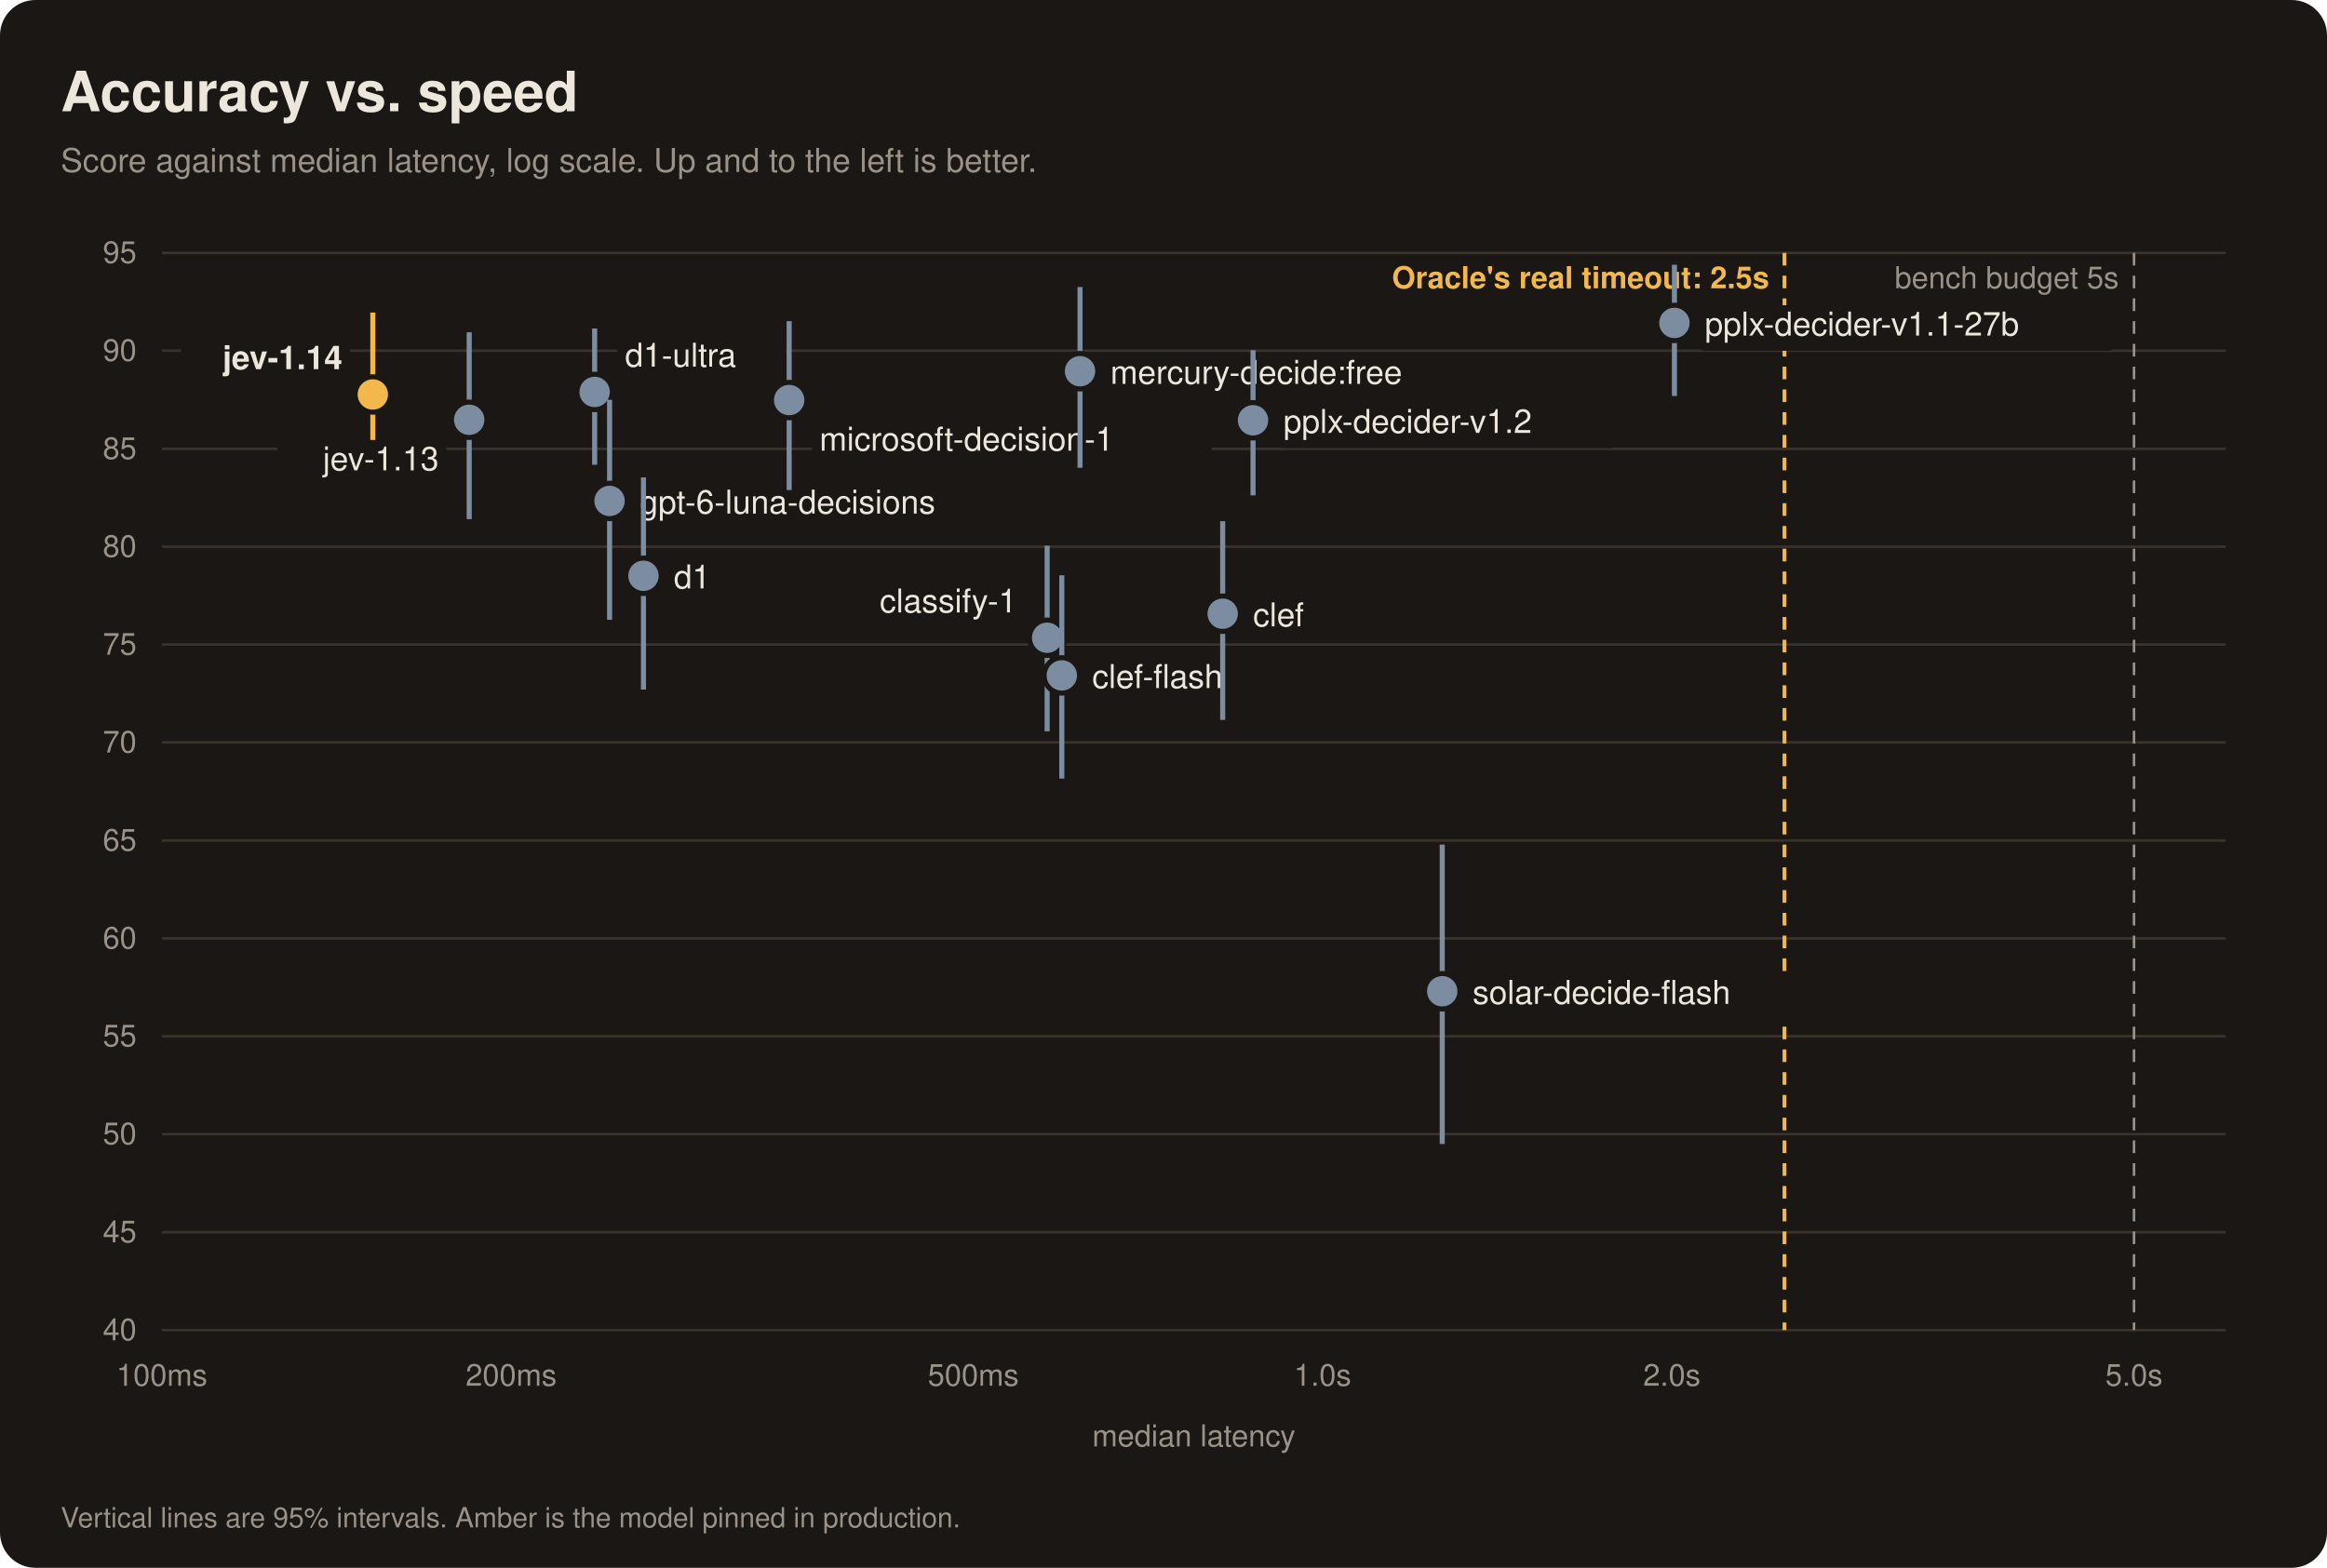
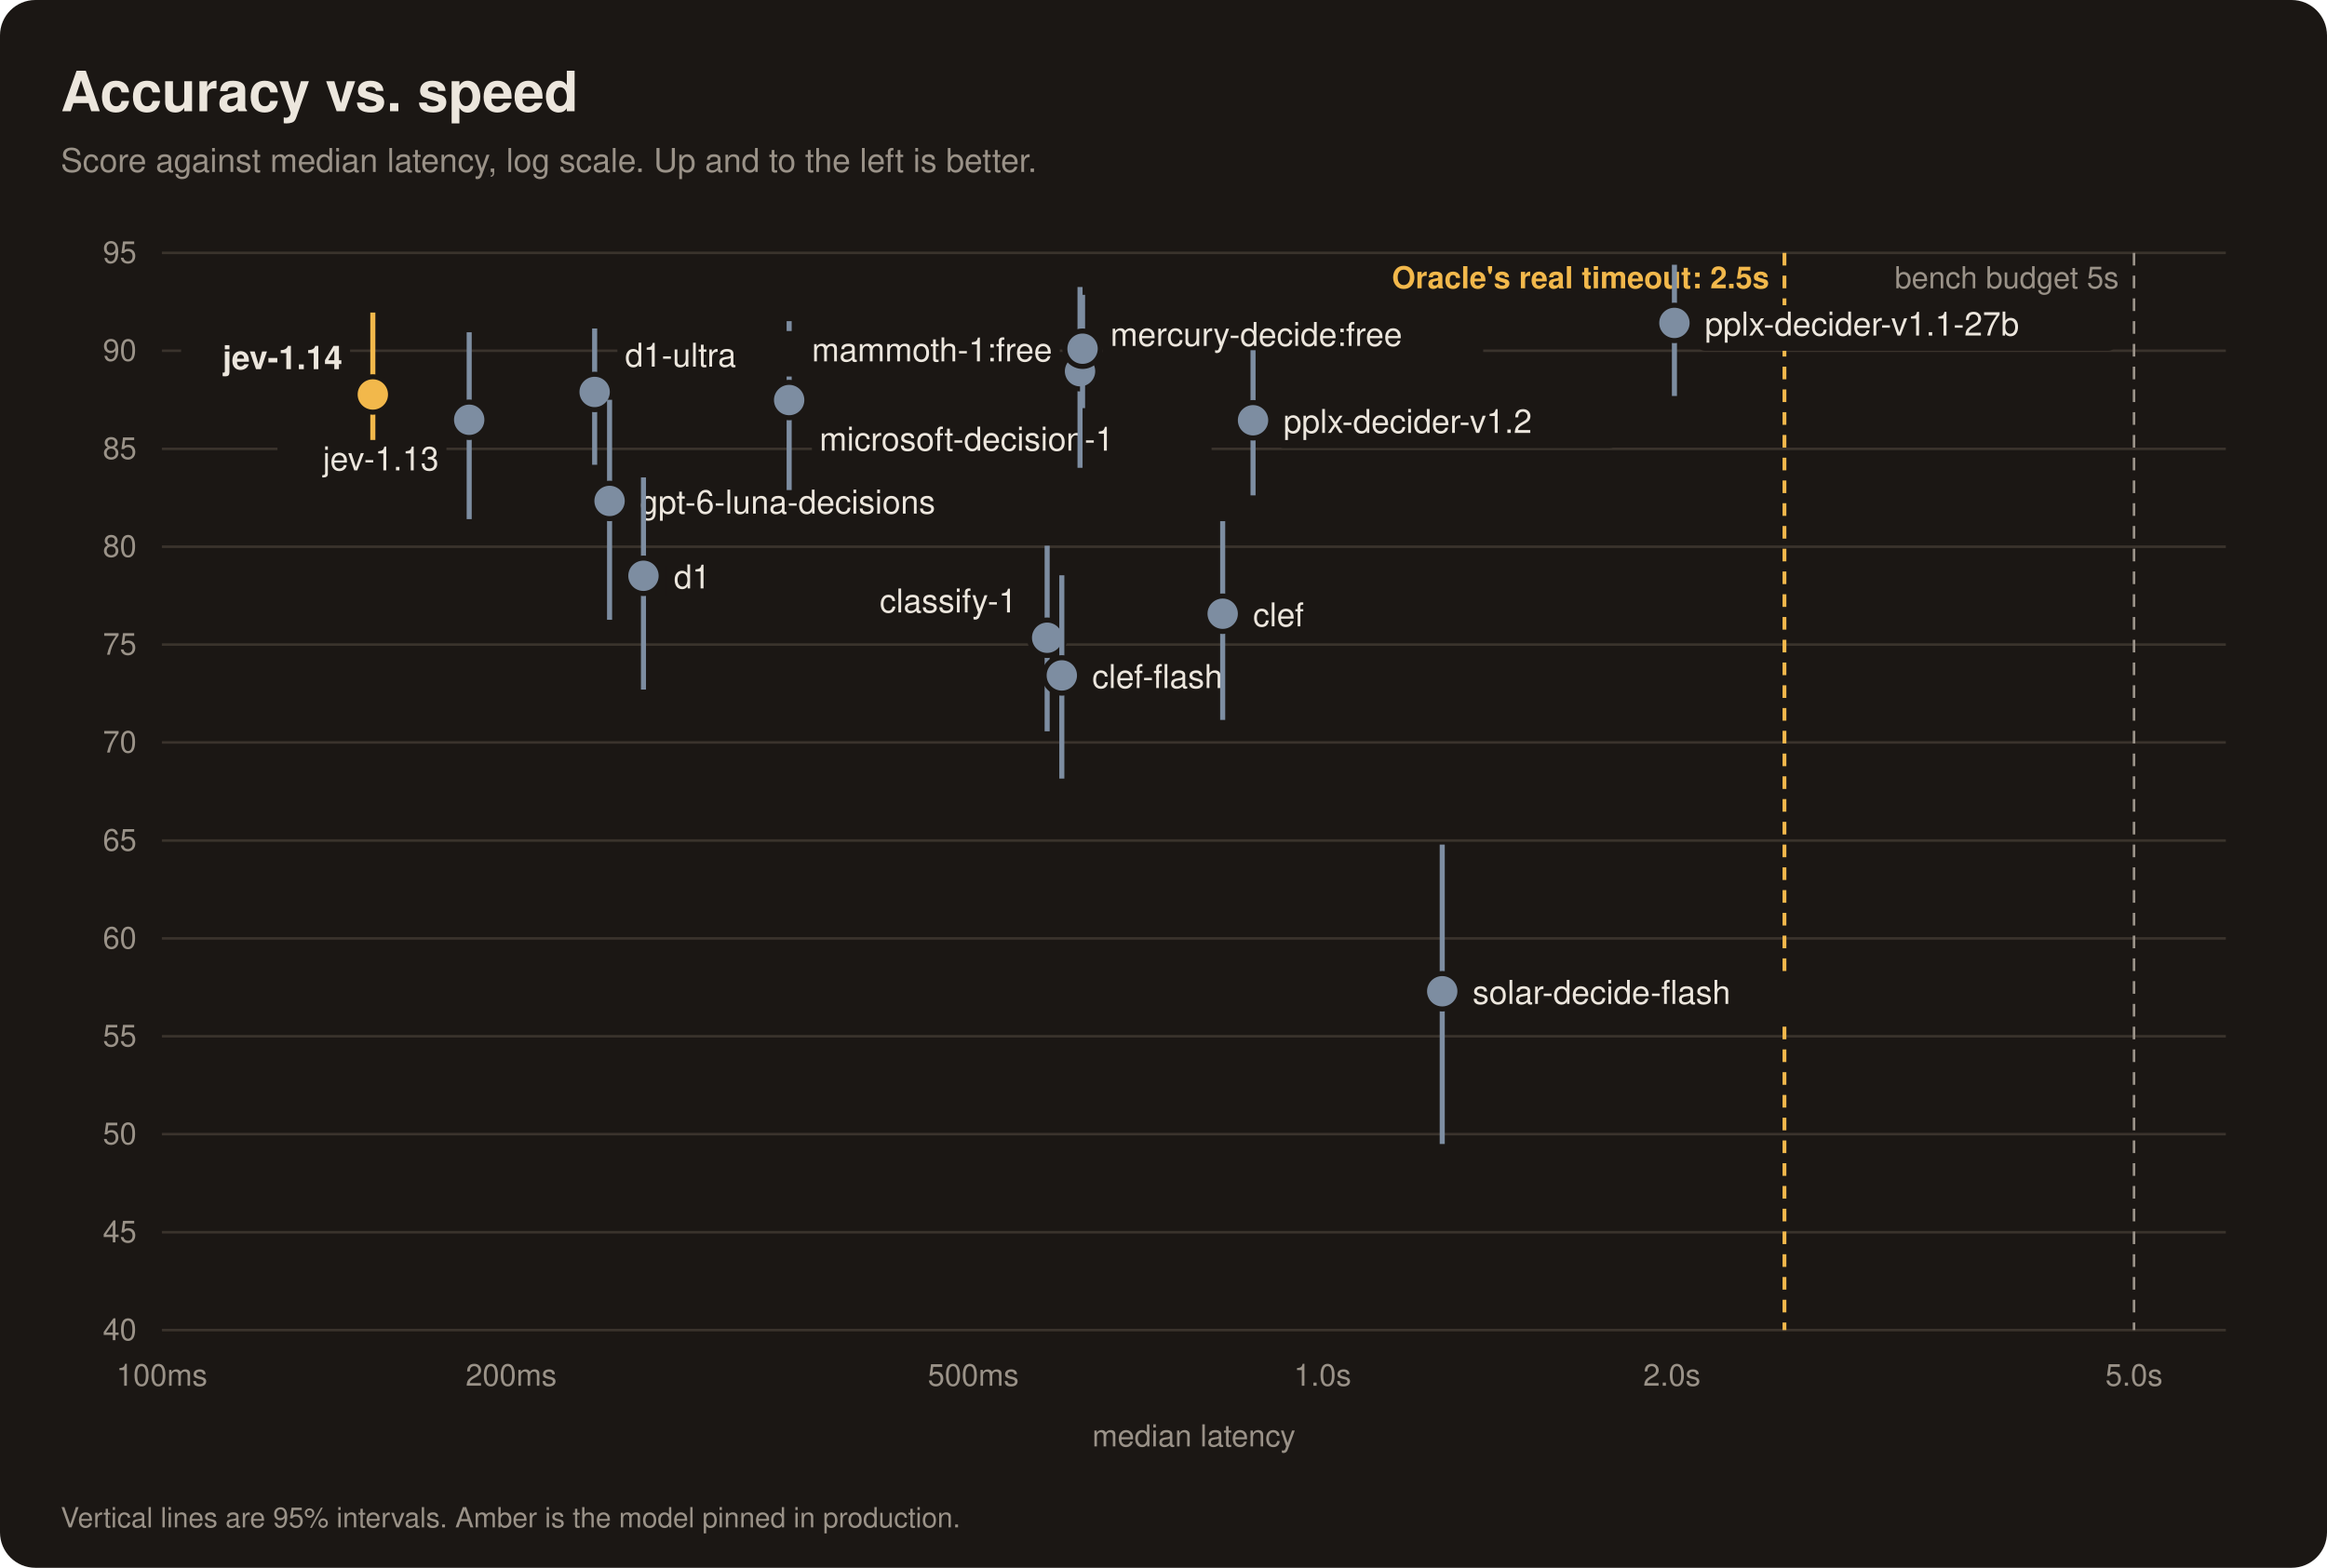
<svg xmlns="http://www.w3.org/2000/svg" viewBox="0 0 920 620" width="920" role="img" aria-label="Accuracy vs. speed" font-family="-apple-system,BlinkMacSystemFont,'Segoe UI',Helvetica,Arial,sans-serif">
  <rect width="920" height="620" rx="14" fill="#1b1714" />
  <text x="24.0" y="44.0" font-size="22" font-weight="700" fill="#ece6dd" text-anchor="start">Accuracy vs. speed</text>
  <text x="24.0" y="68.0" font-size="13" font-weight="400" fill="#9a9288" text-anchor="start">Score against median latency, log scale. Up and to the left is better.</text>
  <line x1="64.0" y1="526.0" x2="880.0" y2="526.0" stroke="#3a332c" stroke-width="1.0" />
  <text x="54.0" y="530.0" font-size="12" font-weight="400" fill="#9a9288" text-anchor="end">40</text>
  <line x1="64.0" y1="487.3" x2="880.0" y2="487.3" stroke="#3a332c" stroke-width="1.0" />
  <text x="54.0" y="491.3" font-size="12" font-weight="400" fill="#9a9288" text-anchor="end">45</text>
  <line x1="64.0" y1="448.5" x2="880.0" y2="448.5" stroke="#3a332c" stroke-width="1.0" />
  <text x="54.0" y="452.5" font-size="12" font-weight="400" fill="#9a9288" text-anchor="end">50</text>
  <line x1="64.0" y1="409.8" x2="880.0" y2="409.8" stroke="#3a332c" stroke-width="1.0" />
  <text x="54.0" y="413.8" font-size="12" font-weight="400" fill="#9a9288" text-anchor="end">55</text>
  <line x1="64.0" y1="371.1" x2="880.0" y2="371.1" stroke="#3a332c" stroke-width="1.0" />
  <text x="54.0" y="375.1" font-size="12" font-weight="400" fill="#9a9288" text-anchor="end">60</text>
  <line x1="64.0" y1="332.4" x2="880.0" y2="332.4" stroke="#3a332c" stroke-width="1.0" />
  <text x="54.0" y="336.4" font-size="12" font-weight="400" fill="#9a9288" text-anchor="end">65</text>
  <line x1="64.0" y1="293.6" x2="880.0" y2="293.6" stroke="#3a332c" stroke-width="1.0" />
  <text x="54.0" y="297.6" font-size="12" font-weight="400" fill="#9a9288" text-anchor="end">70</text>
  <line x1="64.0" y1="254.9" x2="880.0" y2="254.9" stroke="#3a332c" stroke-width="1.0" />
  <text x="54.0" y="258.9" font-size="12" font-weight="400" fill="#9a9288" text-anchor="end">75</text>
  <line x1="64.0" y1="216.2" x2="880.0" y2="216.2" stroke="#3a332c" stroke-width="1.0" />
  <text x="54.0" y="220.2" font-size="12" font-weight="400" fill="#9a9288" text-anchor="end">80</text>
  <line x1="64.0" y1="177.5" x2="880.0" y2="177.5" stroke="#3a332c" stroke-width="1.0" />
  <text x="54.0" y="181.5" font-size="12" font-weight="400" fill="#9a9288" text-anchor="end">85</text>
  <line x1="64.0" y1="138.7" x2="880.0" y2="138.7" stroke="#3a332c" stroke-width="1.0" />
  <text x="54.0" y="142.7" font-size="12" font-weight="400" fill="#9a9288" text-anchor="end">90</text>
  <line x1="64.0" y1="100.0" x2="880.0" y2="100.0" stroke="#3a332c" stroke-width="1.0" />
  <text x="54.0" y="104.0" font-size="12" font-weight="400" fill="#9a9288" text-anchor="end">95</text>
  <text x="64.0" y="548.0" font-size="12" font-weight="400" fill="#9a9288" text-anchor="middle">100ms</text>
  <text x="202.1" y="548.0" font-size="12" font-weight="400" fill="#9a9288" text-anchor="middle">200ms</text>
  <text x="384.8" y="548.0" font-size="12" font-weight="400" fill="#9a9288" text-anchor="middle">500ms</text>
  <text x="522.9" y="548.0" font-size="12" font-weight="400" fill="#9a9288" text-anchor="middle">1.0s</text>
  <text x="661.0" y="548.0" font-size="12" font-weight="400" fill="#9a9288" text-anchor="middle">2.0s</text>
  <text x="843.7" y="548.0" font-size="12" font-weight="400" fill="#9a9288" text-anchor="middle">5.0s</text>
  <text x="472.0" y="572.0" font-size="12" font-weight="400" fill="#9a9288" text-anchor="middle">median latency</text>
  <line x1="705.5" y1="100.0" x2="705.5" y2="526.0" stroke="#f2b84b" stroke-width="1.5" stroke-dasharray="5 4" />
  <text x="699.5" y="114.0" font-size="12" font-weight="600" fill="#f2b84b" text-anchor="end">Oracle's real timeout: 2.5s</text>
  <line x1="843.7" y1="100.0" x2="843.7" y2="526.0" stroke="#9a9288" stroke-width="1.0" stroke-dasharray="5 4" />
  <text x="837.7" y="114.0" font-size="12" font-weight="400" fill="#9a9288" text-anchor="end">bench budget 5s</text>
  <line x1="147.4" y1="191.3" x2="147.4" y2="123.6" stroke="#f2b84b" stroke-width="2.0" />
  <circle cx="147.4" cy="156.0" r="7" fill="#f2b84b" stroke="#1b1714" stroke-width="2" />
  <rect x="71.6" y="134.0" width="66.8" height="18.0" rx="3.0" fill="#1b1714" />
  <text x="135.4" y="146.0" font-size="13" font-weight="700" fill="#ece6dd" text-anchor="end">jev-1.14</text>
  <line x1="185.5" y1="205.3" x2="185.5" y2="131.4" stroke="#7d8da1" stroke-width="2.0" />
  <circle cx="185.5" cy="166.0" r="7" fill="#7d8da1" stroke="#1b1714" stroke-width="2" />
  <rect x="109.7" y="174.0" width="66.8" height="18.0" rx="3.0" fill="#1b1714" />
  <text x="173.5" y="186.0" font-size="13" font-weight="500" fill="#ece6dd" text-anchor="end">jev-1.13</text>
  <line x1="235.1" y1="183.8" x2="235.1" y2="129.9" stroke="#7d8da1" stroke-width="2.0" />
  <circle cx="235.1" cy="155.0" r="7" fill="#7d8da1" stroke="#1b1714" stroke-width="2" />
  <rect x="244.1" y="133.0" width="66.8" height="18.0" rx="3.0" fill="#1b1714" />
  <text x="247.1" y="145.0" font-size="13" font-weight="500" fill="#ece6dd" text-anchor="start">d1-ultra</text>
  <line x1="241.0" y1="245.1" x2="241.0" y2="158.1" stroke="#7d8da1" stroke-width="2.0" />
  <circle cx="241.0" cy="198.1" r="7" fill="#7d8da1" stroke="#1b1714" stroke-width="2" />
  <rect x="250.0" y="191.1" width="158.0" height="18.0" rx="3.0" fill="#1b1714" />
  <text x="253.0" y="203.1" font-size="13" font-weight="500" fill="#ece6dd" text-anchor="start">gpt-6-luna-decisions</text>
  <line x1="254.4" y1="272.7" x2="254.4" y2="188.8" stroke="#7d8da1" stroke-width="2.0" />
  <circle cx="254.4" cy="227.7" r="7" fill="#7d8da1" stroke="#1b1714" stroke-width="2" />
  <rect x="263.4" y="220.7" width="21.2" height="18.0" rx="3.0" fill="#1b1714" />
  <text x="266.4" y="232.7" font-size="13" font-weight="500" fill="#ece6dd" text-anchor="start">d1</text>
  <line x1="312.0" y1="193.8" x2="312.0" y2="127.0" stroke="#7d8da1" stroke-width="2.0" />
  <circle cx="312.0" cy="158.2" r="7" fill="#7d8da1" stroke="#1b1714" stroke-width="2" />
  <rect x="321.0" y="166.2" width="158.0" height="18.0" rx="3.0" fill="#1b1714" />
  <text x="324.0" y="178.2" font-size="13" font-weight="500" fill="#ece6dd" text-anchor="start">microsoft-decision-1</text>
  <line x1="414.0" y1="289.2" x2="414.0" y2="215.8" stroke="#7d8da1" stroke-width="2.0" />
  <circle cx="414.0" cy="252.2" r="7" fill="#7d8da1" stroke="#1b1714" stroke-width="2" />
  <rect x="323.0" y="230.2" width="82.0" height="18.0" rx="3.0" fill="#1b1714" />
  <text x="402.0" y="242.2" font-size="13" font-weight="500" fill="#ece6dd" text-anchor="end">classify-1</text>
  <line x1="419.8" y1="307.9" x2="419.8" y2="227.5" stroke="#7d8da1" stroke-width="2.0" />
  <circle cx="419.8" cy="267.1" r="7" fill="#7d8da1" stroke="#1b1714" stroke-width="2" />
  <rect x="428.8" y="260.1" width="82.0" height="18.0" rx="3.0" fill="#1b1714" />
  <text x="431.8" y="272.1" font-size="13" font-weight="500" fill="#ece6dd" text-anchor="start">clef-flash</text>
  <line x1="427.0" y1="185.0" x2="427.0" y2="113.5" stroke="#7d8da1" stroke-width="2.0" />
  <circle cx="427.0" cy="146.8" r="7" fill="#7d8da1" stroke="#1b1714" stroke-width="2" />
-   <rect x="436.0" y="139.8" width="150.4" height="18.0" rx="3.0" fill="#1b1714" />
-   <text x="439.0" y="151.8" font-size="13" font-weight="500" fill="#ece6dd" text-anchor="start">mercury-decide:free</text>
+   <rect x="436.0" y="124.8" width="150.4" height="18.0" rx="3.0" fill="#1b1714" />
+   <text x="439.0" y="136.8" font-size="13" font-weight="500" fill="#ece6dd" text-anchor="start">mercury-decide:free</text>
+   <line x1="428.0" y1="161.4" x2="428.0" y2="116.6" stroke="#7d8da1" stroke-width="2.0" />
+   <circle cx="428.0" cy="137.9" r="7" fill="#7d8da1" stroke="#1b1714" stroke-width="2" />
+   <rect x="306.6" y="130.9" width="112.4" height="18.0" rx="3.0" fill="#1b1714" />
+   <text x="416.0" y="142.9" font-size="13" font-weight="500" fill="#ece6dd" text-anchor="end">mammoth-1:free</text>
  <line x1="483.4" y1="284.7" x2="483.4" y2="206.1" stroke="#7d8da1" stroke-width="2.0" />
  <circle cx="483.4" cy="242.7" r="7" fill="#7d8da1" stroke="#1b1714" stroke-width="2" />
  <rect x="492.4" y="235.7" width="36.4" height="18.0" rx="3.0" fill="#1b1714" />
  <text x="495.4" y="247.7" font-size="13" font-weight="500" fill="#ece6dd" text-anchor="start">clef</text>
  <line x1="495.4" y1="195.9" x2="495.4" y2="138.5" stroke="#7d8da1" stroke-width="2.0" />
  <circle cx="495.4" cy="166.2" r="7" fill="#7d8da1" stroke="#1b1714" stroke-width="2" />
  <rect x="504.4" y="159.2" width="135.2" height="18.0" rx="3.0" fill="#1b1714" />
  <text x="507.4" y="171.2" font-size="13" font-weight="500" fill="#ece6dd" text-anchor="start">pplx-decider-v1.2</text>
  <line x1="570.2" y1="452.4" x2="570.2" y2="334.0" stroke="#7d8da1" stroke-width="2.0" />
  <circle cx="570.2" cy="392.0" r="7" fill="#7d8da1" stroke="#1b1714" stroke-width="2" />
  <rect x="579.2" y="385.0" width="142.8" height="18.0" rx="3.0" fill="#1b1714" />
  <text x="582.2" y="397.0" font-size="13" font-weight="500" fill="#ece6dd" text-anchor="start">solar-decide-flash</text>
  <line x1="662.0" y1="156.6" x2="662.0" y2="104.7" stroke="#7d8da1" stroke-width="2.0" />
  <circle cx="662.0" cy="127.7" r="7" fill="#7d8da1" stroke="#1b1714" stroke-width="2" />
  <rect x="671.0" y="120.7" width="165.6" height="18.0" rx="3.0" fill="#1b1714" />
  <text x="674.0" y="132.7" font-size="13" font-weight="500" fill="#ece6dd" text-anchor="start">pplx-decider-v1.1-27b</text>
  <text x="24.0" y="604.0" font-size="11" font-weight="400" fill="#9a9288" text-anchor="start">Vertical lines are 95% intervals. Amber is the model pinned in production.</text>
</svg>
